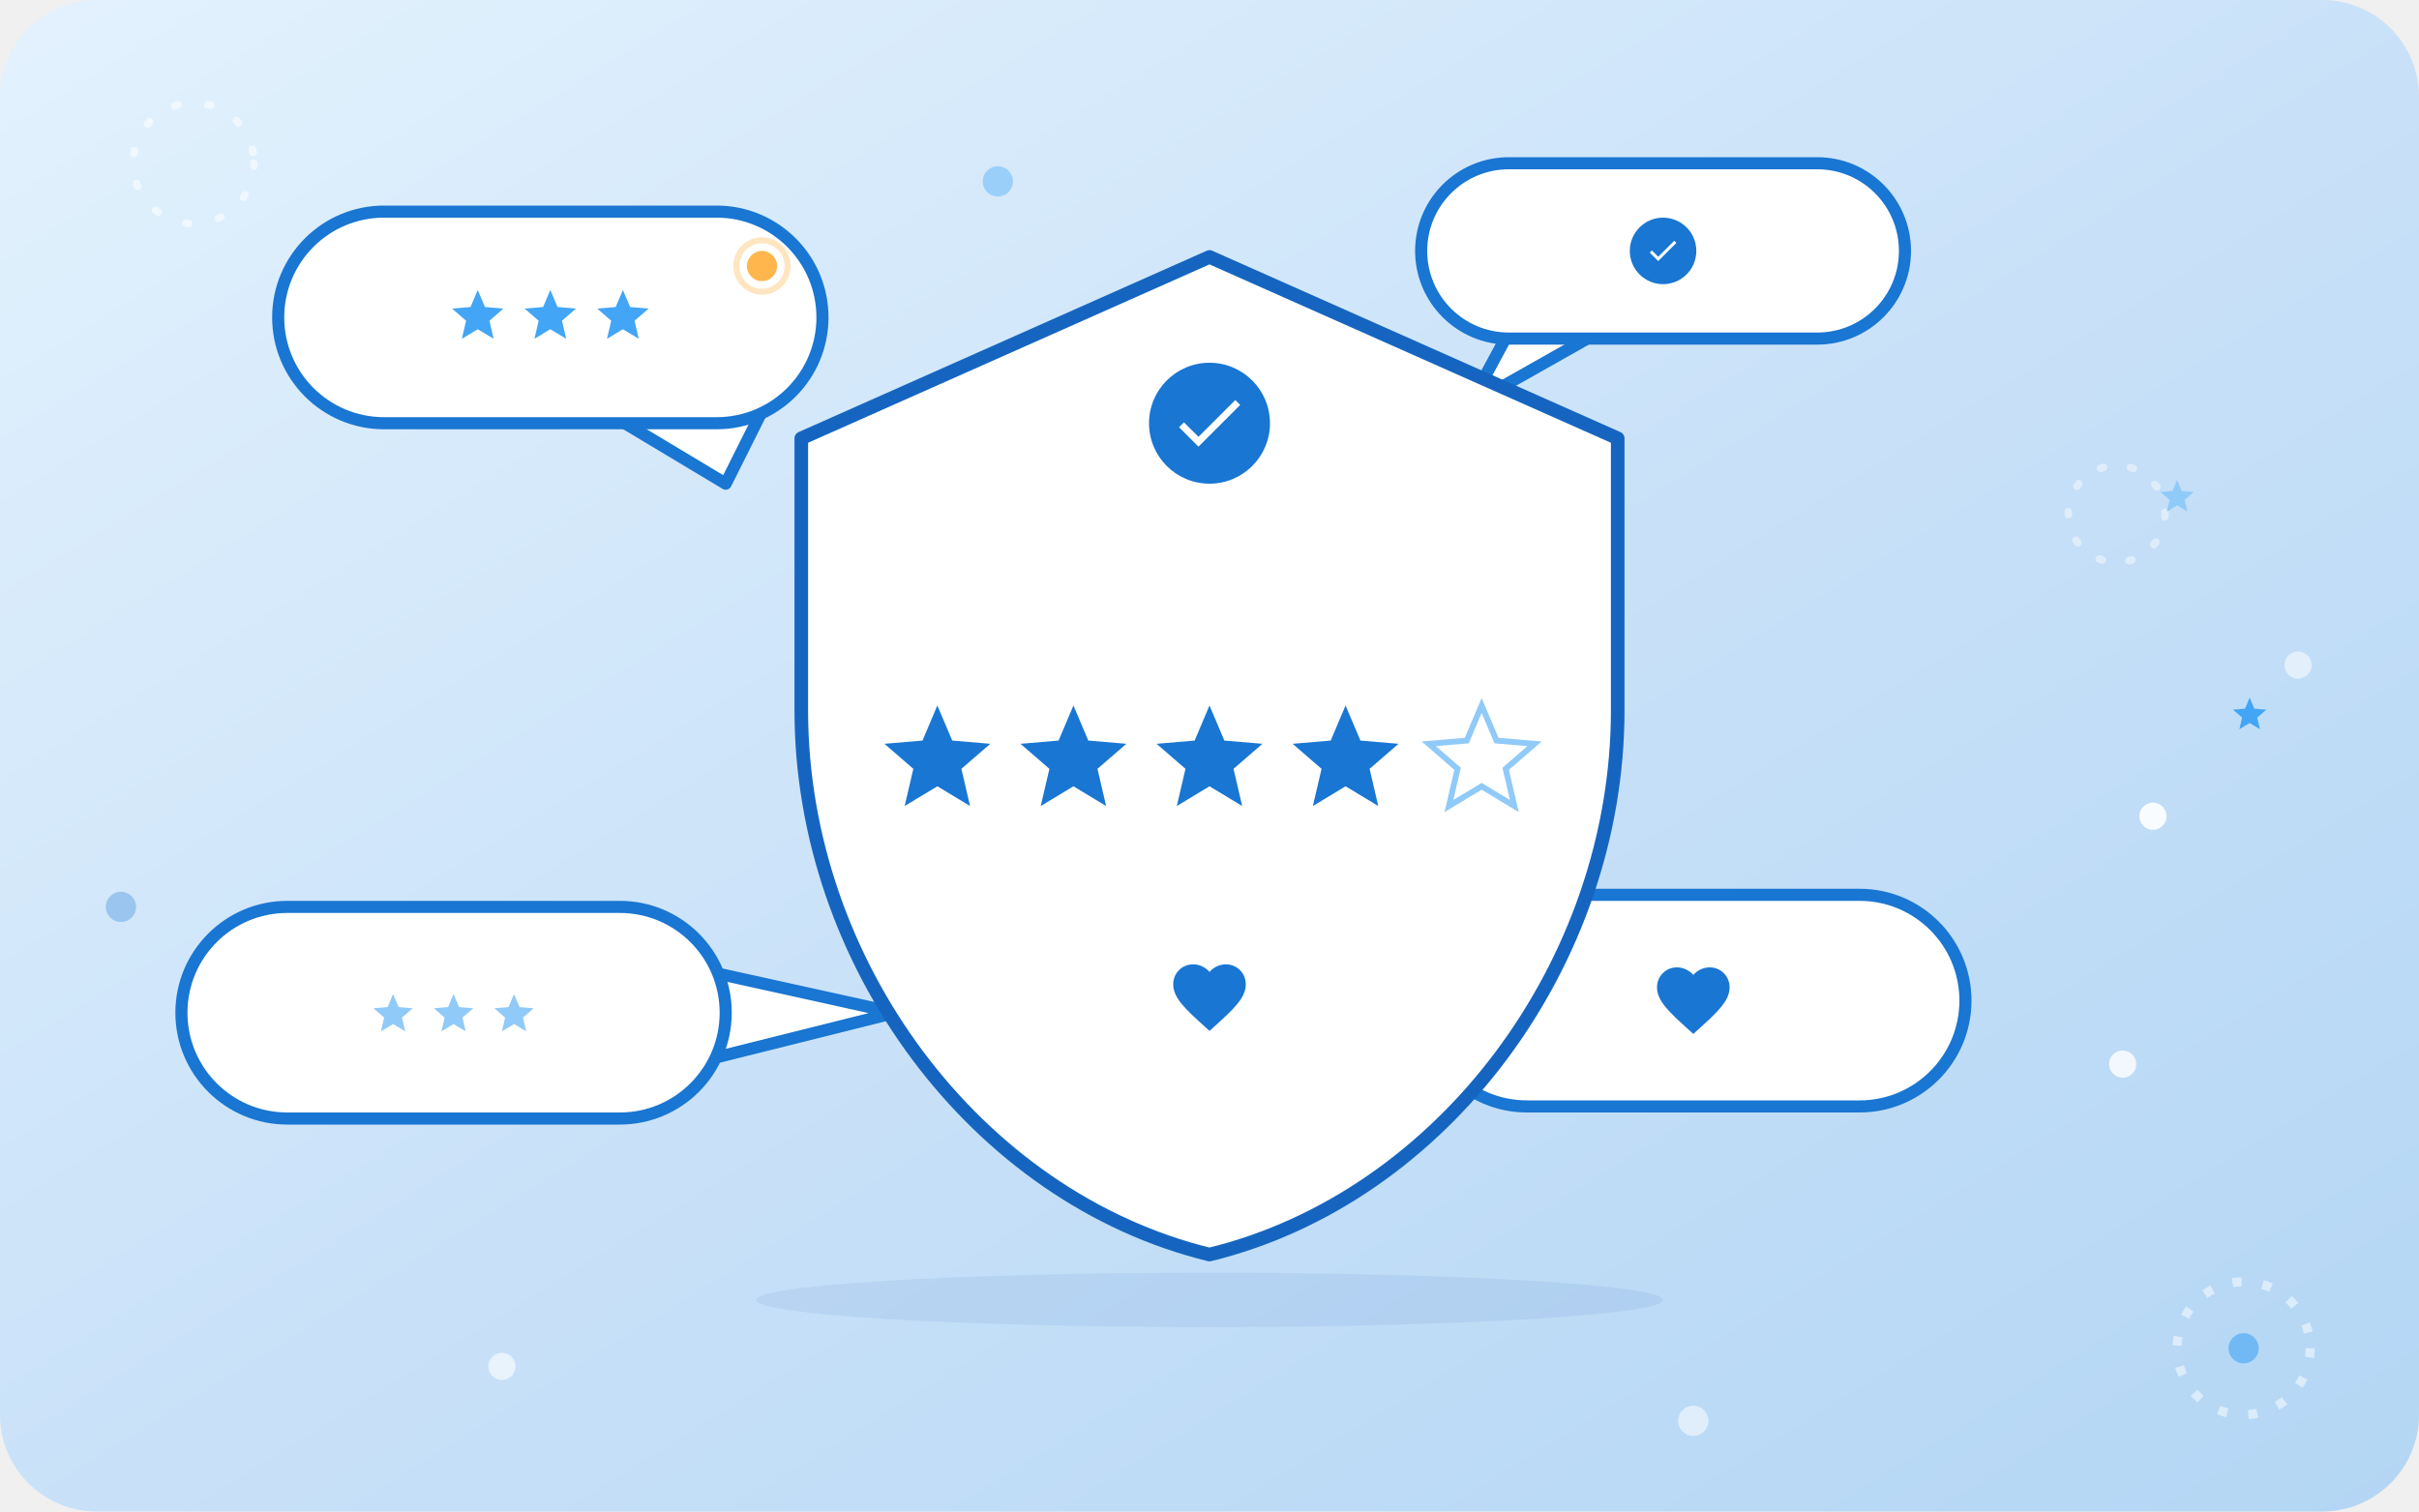
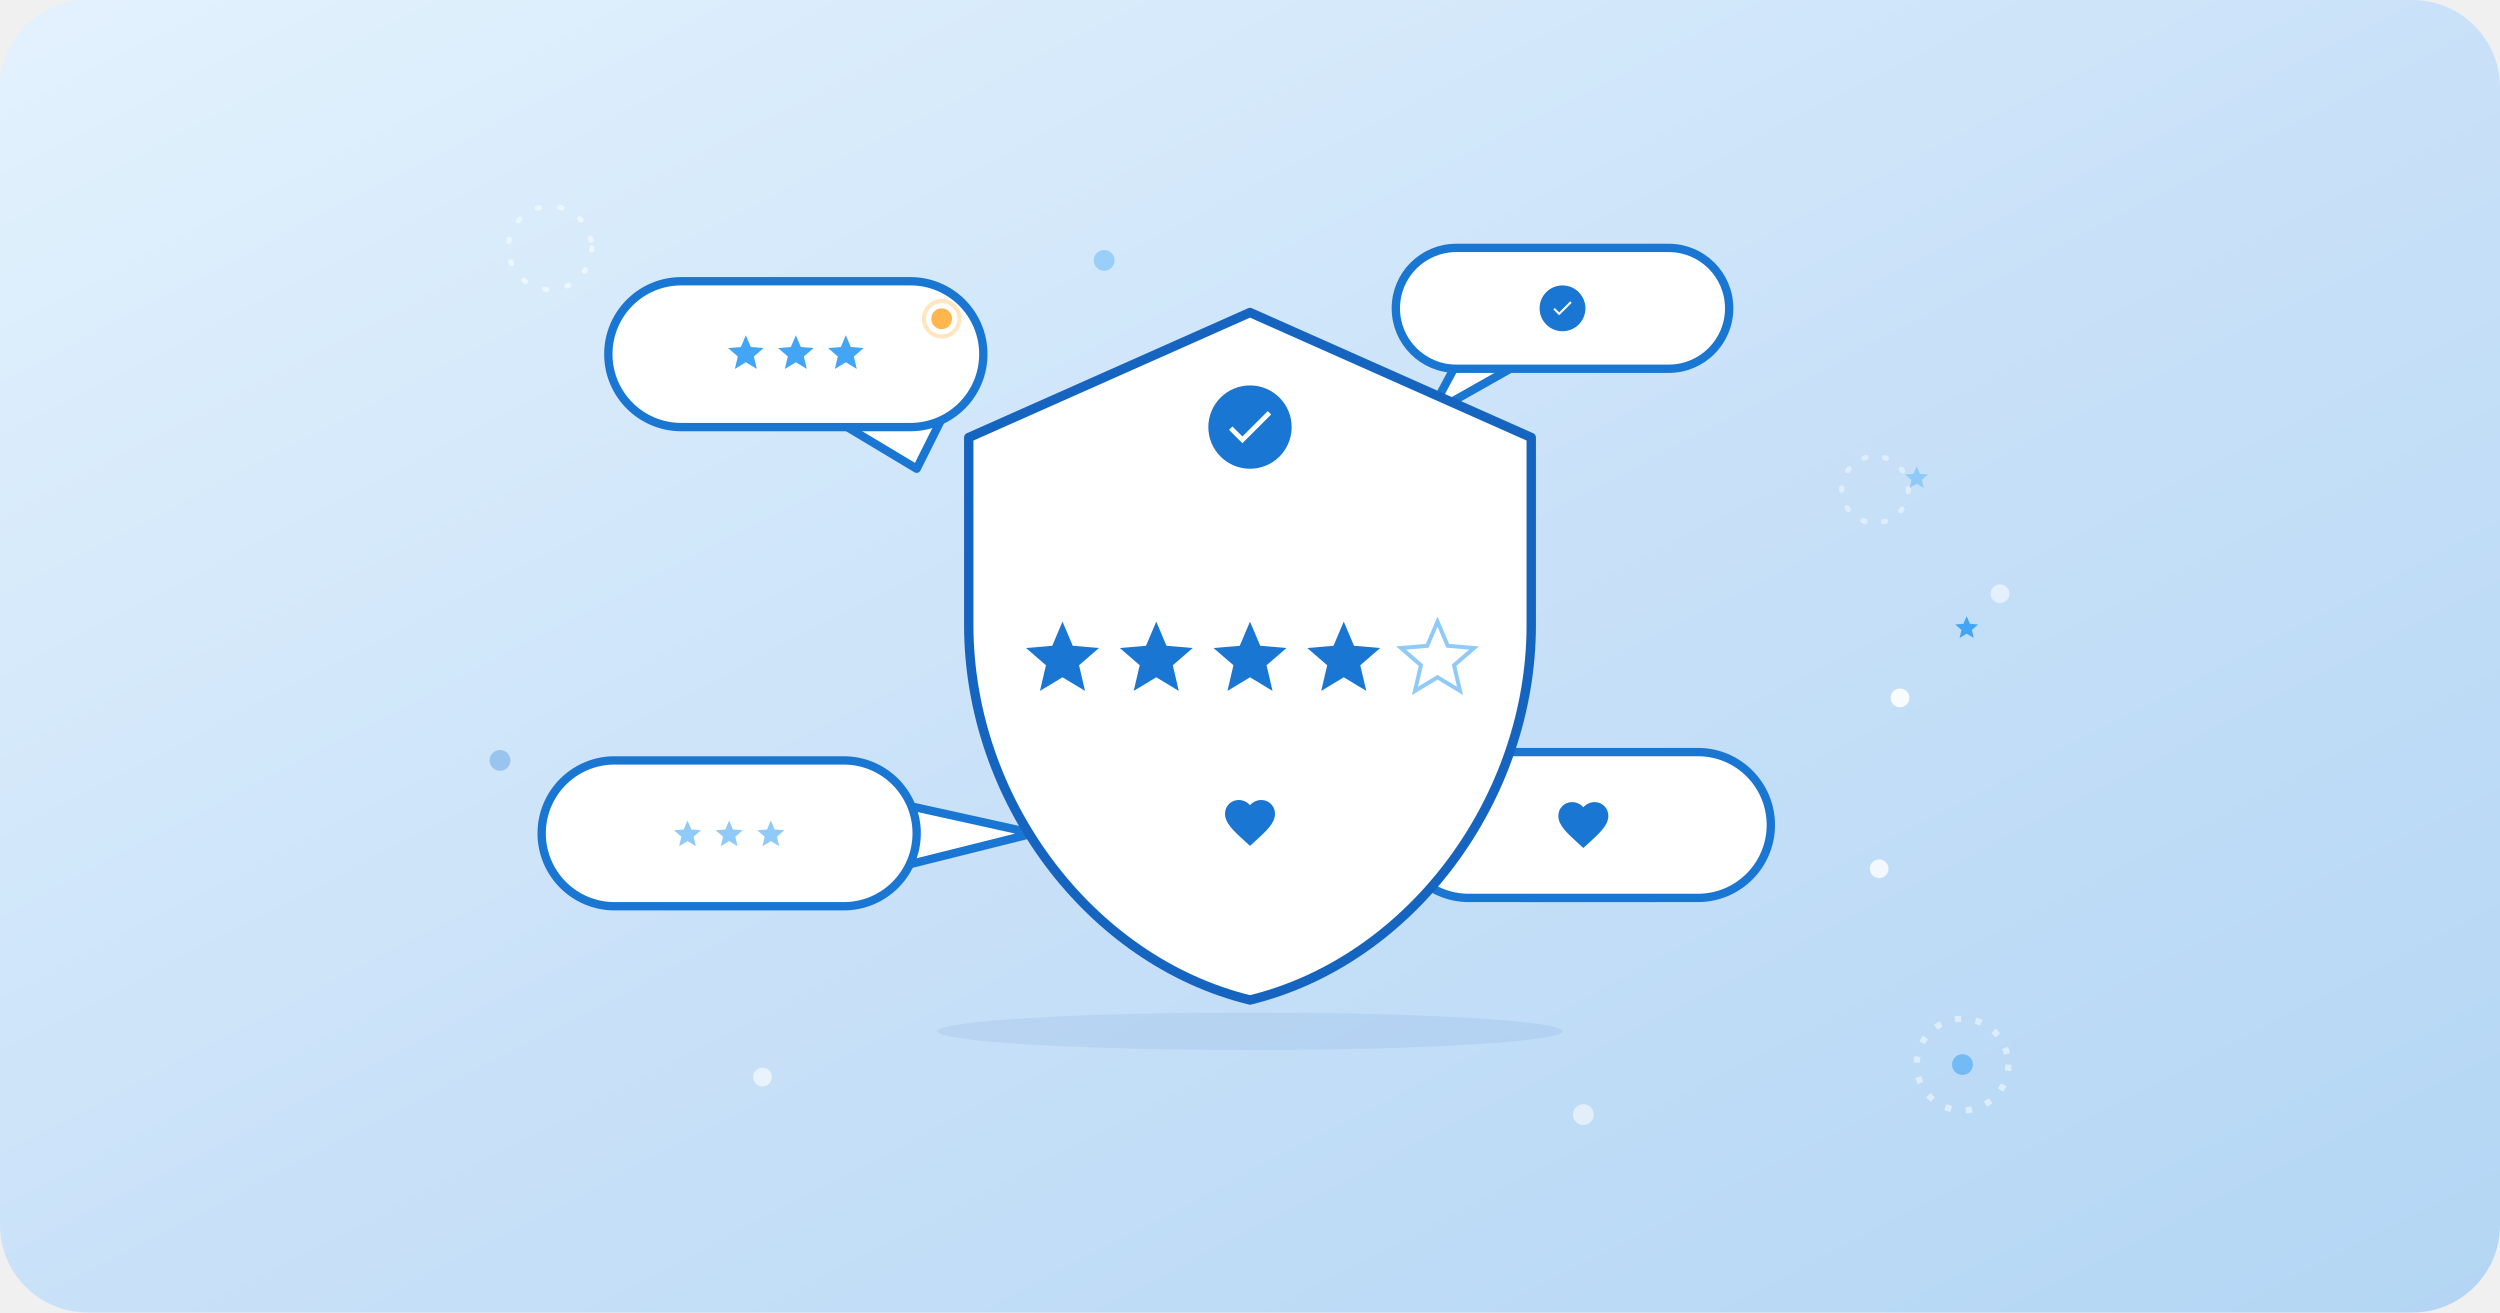
- <svg xmlns="http://www.w3.org/2000/svg" viewBox="0 0 800 500" aria-hidden="true">
+ <svg xmlns="http://www.w3.org/2000/svg" viewBox="0 0 1200 630" aria-hidden="true">
  <defs>
    <linearGradient id="bg" x1="0" y1="0" x2="1" y2="1">
      <stop offset="0" stop-color="#E3F2FD" />
      <stop offset="0.55" stop-color="#C7E0F8" />
      <stop offset="1" stop-color="#B3D6F4" />
    </linearGradient>
    <path id="star" d="M12 17.27L18.18 21l-1.64-7.03L22 9.24l-7.19-.61L12 2 9.19 8.63 2 9.24l5.46 4.73L5.82 21z" />
  </defs>
-   <rect width="800" height="500" rx="32" fill="url(#bg)" />
-   <circle cx="64" cy="54" r="20" fill="none" stroke="#FFFFFF" stroke-opacity="0.55" stroke-width="2.5" stroke-dasharray="1 10" stroke-linecap="round" />
-   <circle cx="742" cy="446" r="22" fill="none" stroke="#FFFFFF" stroke-opacity="0.5" stroke-width="3" stroke-dasharray="3 7" />
-   <circle cx="742" cy="446" r="5" fill="#42A5F5" fill-opacity="0.6" />
-   <circle cx="330" cy="60" r="5" fill="#90CAF9" fill-opacity="0.85" />
-   <circle cx="40" cy="300" r="5" fill="#1976D2" fill-opacity="0.3" />
-   <circle cx="760" cy="220" r="4.5" fill="#FFFFFF" fill-opacity="0.55" />
-   <circle cx="560" cy="470" r="5" fill="#FFFFFF" fill-opacity="0.55" />
-   <circle cx="700" cy="170" r="16" fill="none" stroke="#FFFFFF" stroke-opacity="0.45" stroke-width="2.5" stroke-dasharray="1 9" stroke-linecap="round" />
-   <circle cx="712" cy="270" r="4.5" fill="#FFFFFF" fill-opacity="0.9" />
-   <circle cx="702" cy="352" r="4.5" fill="#FFFFFF" fill-opacity="0.8" />
-   <circle cx="166" cy="452" r="4.5" fill="#FFFFFF" fill-opacity="0.6" />
-   <use href="#star" transform="translate(720 164) scale(0.55) translate(-12 -11.5)" fill="#90CAF9" />
-   <use href="#star" transform="translate(744 236) scale(0.55) translate(-12 -11.5)" fill="#42A5F5" />
-   <ellipse cx="400" cy="430" rx="150" ry="9" fill="#0D47A1" fill-opacity="0.07" />
-   <polygon points="200 136 252 136 240 160" fill="#FFFFFF" stroke="#1976D2" stroke-width="4" stroke-linejoin="round" />
-   <rect x="92" y="70" width="180" height="70" rx="35" fill="#FFFFFF" stroke="#1976D2" stroke-width="4" />
-   <use href="#star" transform="translate(158 104) scale(0.85) translate(-12 -11.5)" fill="#42A5F5" />
-   <use href="#star" transform="translate(182 104) scale(0.85) translate(-12 -11.5)" fill="#42A5F5" />
-   <use href="#star" transform="translate(206 104) scale(0.85) translate(-12 -11.5)" fill="#42A5F5" />
-   <circle cx="252" cy="88" r="5" fill="#FFB74D" />
-   <circle cx="252" cy="88" r="8.5" fill="none" stroke="#FFB74D" stroke-opacity="0.35" stroke-width="2" />
-   <polygon points="500 108 532 108 486 134" fill="#FFFFFF" stroke="#1976D2" stroke-width="4" stroke-linejoin="round" />
-   <rect x="470" y="54" width="160" height="58" rx="29" fill="#FFFFFF" stroke="#1976D2" stroke-width="4" />
-   <circle cx="550" cy="83" r="11" fill="#1976D2" />
-   <path d="M9 16.17L4.83 12l-1.42 1.41L9 19 21 7l-1.41-1.41z" fill="#FFFFFF" transform="translate(543.9 76.85) scale(0.5)" />
-   <polygon points="228 320 228 352 296 335" fill="#FFFFFF" stroke="#1976D2" stroke-width="4" stroke-linejoin="round" />
-   <rect x="60" y="300" width="180" height="70" rx="35" fill="#FFFFFF" stroke="#1976D2" stroke-width="4" />
-   <use href="#star" transform="translate(130 335) scale(0.65) translate(-12 -11.5)" fill="#90CAF9" />
-   <use href="#star" transform="translate(150 335) scale(0.65) translate(-12 -11.5)" fill="#90CAF9" />
-   <use href="#star" transform="translate(170 335) scale(0.65) translate(-12 -11.5)" fill="#90CAF9" />
-   <polygon points="530 366 595 366 455 332" fill="#FFFFFF" stroke="#1976D2" stroke-width="4" stroke-linejoin="round" />
-   <rect x="470" y="296" width="180" height="70" rx="35" fill="#FFFFFF" stroke="#1976D2" stroke-width="4" />
-   <path d="M12 21.35l-1.45-1.32C5.4 15.36 2 12.28 2 8.5 2 5.42 4.42 3 7.5 3c1.74 0 3.41.81 4.5 2.09C13.09 3.81 14.76 3 16.5 3 19.58 3 22 5.42 22 8.5c0 3.78-3.4 6.86-8.55 11.54L12 21.35z" fill="#1976D2" transform="translate(545.6 316.4) scale(1.2)" />
-   <path d="M12 1L3 5v6c0 5.55 3.84 10.74 9 12 5.16-1.26 9-6.45 9-12V5l-9-4z" fill="#FFFFFF" stroke="#1565C0" stroke-width="0.3" stroke-linejoin="round" transform="translate(220 70) scale(15)" />
-   <circle cx="400" cy="140" r="20" fill="#1976D2" />
-   <path d="M9 16.17L4.83 12l-1.42 1.41L9 19 21 7l-1.41-1.41z" fill="#FFFFFF" transform="translate(386 125.9) scale(1.15)" />
-   <use href="#star" transform="translate(310 250) scale(1.75) translate(-12 -11.5)" fill="#1976D2" />
-   <use href="#star" transform="translate(355 250) scale(1.75) translate(-12 -11.5)" fill="#1976D2" />
-   <use href="#star" transform="translate(400 250) scale(1.75) translate(-12 -11.5)" fill="#1976D2" />
-   <use href="#star" transform="translate(445 250) scale(1.75) translate(-12 -11.5)" fill="#1976D2" />
-   <use href="#star" transform="translate(490 250) scale(1.75) translate(-12 -11.5)" fill="#FFFFFF" stroke="#90CAF9" stroke-width="1.1" />
-   <path d="M12 21.35l-1.45-1.32C5.4 15.36 2 12.28 2 8.5 2 5.42 4.42 3 7.5 3c1.74 0 3.41.81 4.5 2.09C13.09 3.81 14.76 3 16.5 3 19.58 3 22 5.42 22 8.5c0 3.78-3.4 6.86-8.55 11.54L12 21.35z" fill="#1976D2" transform="translate(385.6 315.4) scale(1.2)" />
+   <rect width="1200" height="630" rx="42" fill="url(#bg)" />
+   <g transform="translate(200, 65)">
+     <circle cx="64" cy="54" r="20" fill="none" stroke="#FFFFFF" stroke-opacity="0.55" stroke-width="2.5" stroke-dasharray="1 10" stroke-linecap="round" />
+     <circle cx="742" cy="446" r="22" fill="none" stroke="#FFFFFF" stroke-opacity="0.5" stroke-width="3" stroke-dasharray="3 7" />
+     <circle cx="742" cy="446" r="5" fill="#42A5F5" fill-opacity="0.6" />
+     <circle cx="330" cy="60" r="5" fill="#90CAF9" fill-opacity="0.85" />
+     <circle cx="40" cy="300" r="5" fill="#1976D2" fill-opacity="0.3" />
+     <circle cx="760" cy="220" r="4.5" fill="#FFFFFF" fill-opacity="0.55" />
+     <circle cx="560" cy="470" r="5" fill="#FFFFFF" fill-opacity="0.55" />
+     <circle cx="700" cy="170" r="16" fill="none" stroke="#FFFFFF" stroke-opacity="0.45" stroke-width="2.5" stroke-dasharray="1 9" stroke-linecap="round" />
+     <circle cx="712" cy="270" r="4.5" fill="#FFFFFF" fill-opacity="0.9" />
+     <circle cx="702" cy="352" r="4.5" fill="#FFFFFF" fill-opacity="0.8" />
+     <circle cx="166" cy="452" r="4.5" fill="#FFFFFF" fill-opacity="0.6" />
+     <use href="#star" transform="translate(720 164) scale(0.55) translate(-12 -11.5)" fill="#90CAF9" />
+     <use href="#star" transform="translate(744 236) scale(0.55) translate(-12 -11.5)" fill="#42A5F5" />
+     <ellipse cx="400" cy="430" rx="150" ry="9" fill="#0D47A1" fill-opacity="0.07" />
+     <polygon points="200 136 252 136 240 160" fill="#FFFFFF" stroke="#1976D2" stroke-width="4" stroke-linejoin="round" />
+     <rect x="92" y="70" width="180" height="70" rx="35" fill="#FFFFFF" stroke="#1976D2" stroke-width="4" />
+     <use href="#star" transform="translate(158 104) scale(0.85) translate(-12 -11.5)" fill="#42A5F5" />
+     <use href="#star" transform="translate(182 104) scale(0.85) translate(-12 -11.5)" fill="#42A5F5" />
+     <use href="#star" transform="translate(206 104) scale(0.85) translate(-12 -11.5)" fill="#42A5F5" />
+     <circle cx="252" cy="88" r="5" fill="#FFB74D" />
+     <circle cx="252" cy="88" r="8.5" fill="none" stroke="#FFB74D" stroke-opacity="0.35" stroke-width="2" />
+     <polygon points="500 108 532 108 486 134" fill="#FFFFFF" stroke="#1976D2" stroke-width="4" stroke-linejoin="round" />
+     <rect x="470" y="54" width="160" height="58" rx="29" fill="#FFFFFF" stroke="#1976D2" stroke-width="4" />
+     <circle cx="550" cy="83" r="11" fill="#1976D2" />
+     <path d="M9 16.17L4.83 12l-1.42 1.41L9 19 21 7l-1.41-1.41z" fill="#FFFFFF" transform="translate(543.9 76.85) scale(0.5)" />
+     <polygon points="228 320 228 352 296 335" fill="#FFFFFF" stroke="#1976D2" stroke-width="4" stroke-linejoin="round" />
+     <rect x="60" y="300" width="180" height="70" rx="35" fill="#FFFFFF" stroke="#1976D2" stroke-width="4" />
+     <use href="#star" transform="translate(130 335) scale(0.65) translate(-12 -11.5)" fill="#90CAF9" />
+     <use href="#star" transform="translate(150 335) scale(0.65) translate(-12 -11.5)" fill="#90CAF9" />
+     <use href="#star" transform="translate(170 335) scale(0.65) translate(-12 -11.5)" fill="#90CAF9" />
+     <polygon points="530 366 595 366 455 332" fill="#FFFFFF" stroke="#1976D2" stroke-width="4" stroke-linejoin="round" />
+     <rect x="470" y="296" width="180" height="70" rx="35" fill="#FFFFFF" stroke="#1976D2" stroke-width="4" />
+     <path d="M12 21.35l-1.45-1.32C5.4 15.36 2 12.28 2 8.5 2 5.42 4.42 3 7.5 3c1.74 0 3.41.81 4.5 2.09C13.09 3.81 14.76 3 16.5 3 19.58 3 22 5.42 22 8.5c0 3.78-3.4 6.86-8.55 11.54L12 21.35z" fill="#1976D2" transform="translate(545.6 316.4) scale(1.2)" />
+     <path d="M12 1L3 5v6c0 5.55 3.84 10.74 9 12 5.16-1.26 9-6.45 9-12V5l-9-4z" fill="#FFFFFF" stroke="#1565C0" stroke-width="0.3" stroke-linejoin="round" transform="translate(220 70) scale(15)" />
+     <circle cx="400" cy="140" r="20" fill="#1976D2" />
+     <path d="M9 16.17L4.83 12l-1.42 1.41L9 19 21 7l-1.41-1.41z" fill="#FFFFFF" transform="translate(386 125.9) scale(1.15)" />
+     <use href="#star" transform="translate(310 250) scale(1.75) translate(-12 -11.5)" fill="#1976D2" />
+     <use href="#star" transform="translate(355 250) scale(1.75) translate(-12 -11.5)" fill="#1976D2" />
+     <use href="#star" transform="translate(400 250) scale(1.75) translate(-12 -11.5)" fill="#1976D2" />
+     <use href="#star" transform="translate(445 250) scale(1.75) translate(-12 -11.5)" fill="#1976D2" />
+     <use href="#star" transform="translate(490 250) scale(1.75) translate(-12 -11.5)" fill="#FFFFFF" stroke="#90CAF9" stroke-width="1.1" />
+     <path d="M12 21.35l-1.45-1.32C5.4 15.36 2 12.28 2 8.5 2 5.42 4.42 3 7.5 3c1.74 0 3.41.81 4.5 2.09C13.09 3.81 14.76 3 16.5 3 19.58 3 22 5.42 22 8.5c0 3.78-3.4 6.86-8.55 11.54L12 21.35z" fill="#1976D2" transform="translate(385.6 315.4) scale(1.2)" />
+   </g>
</svg>
